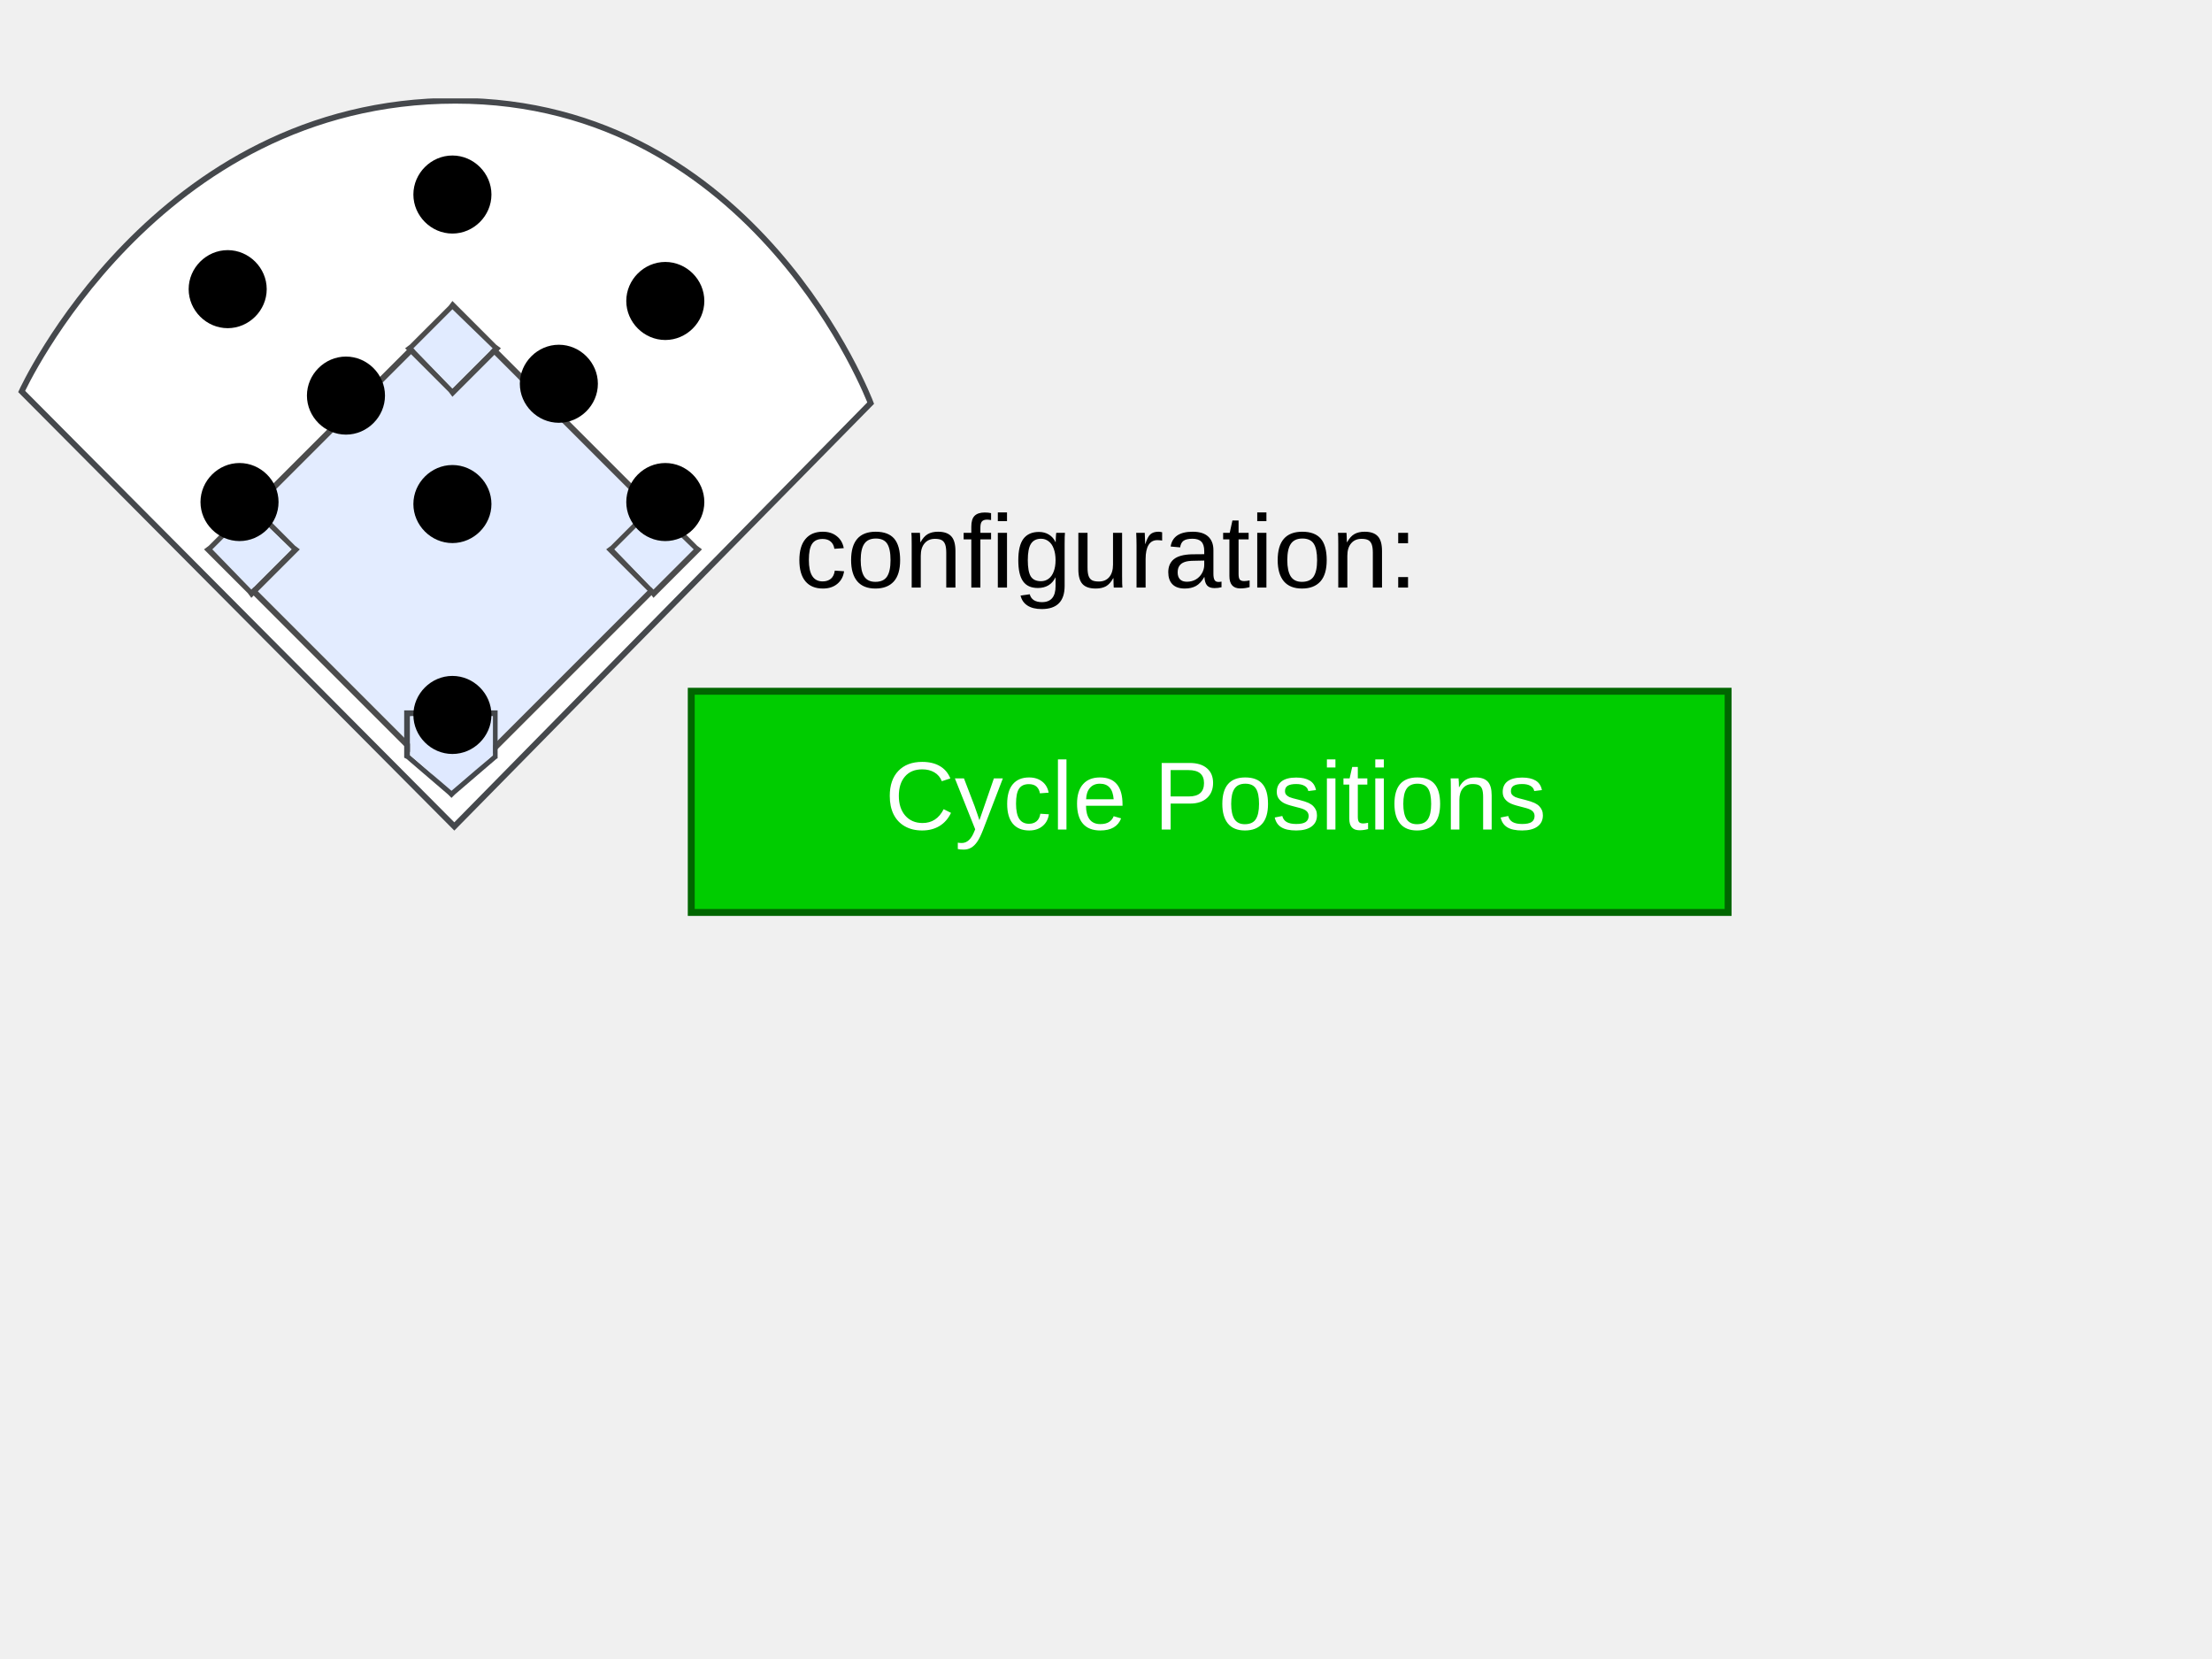
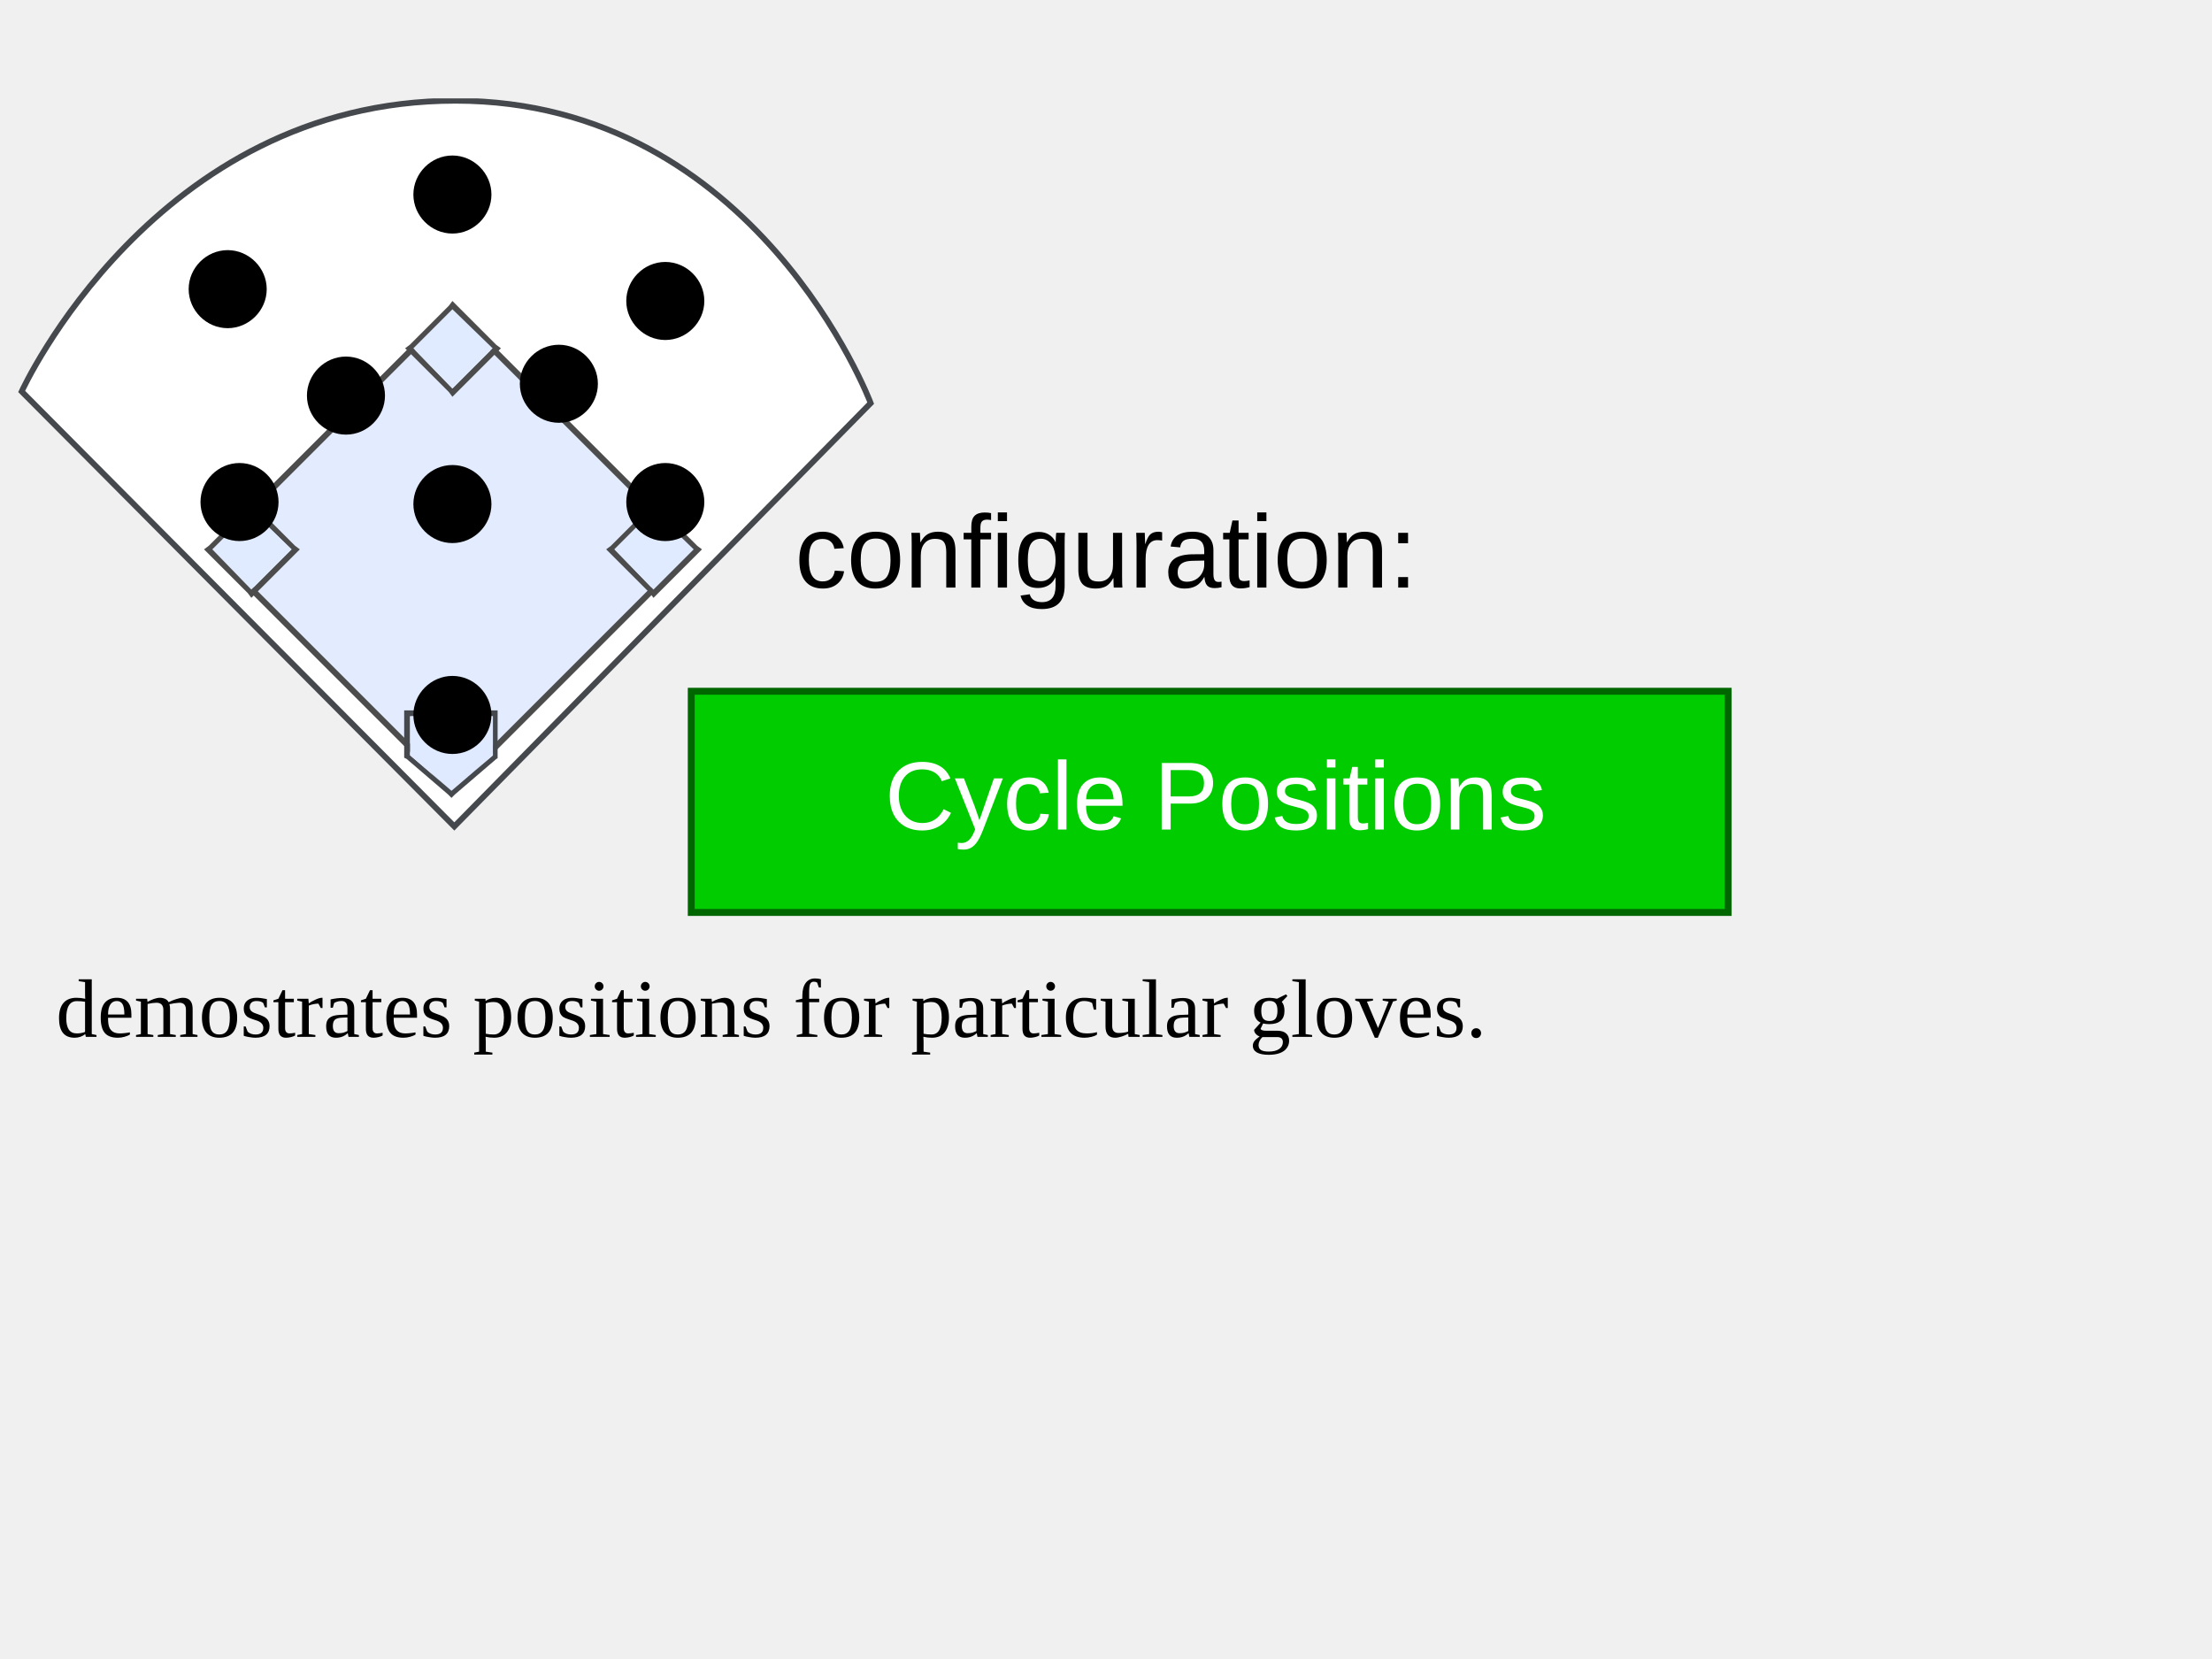
<svg xmlns="http://www.w3.org/2000/svg" xmlns:xlink="http://www.w3.org/1999/xlink" version="1.0" id="default" x="0px" y="0px" width="320px" height="240px" viewBox="0 0 320 240" enable-background="new 0 0 320 240" xml:space="default">
+   <text y="150" x="8.1">demostrates positions for particular gloves.</text>
  <symbol id="bases" viewBox="0 -8.1 8.1 8.1">
    <g>
      <path fill="#4C4C4C" d="M4-0.7L7.4-4L4-7.4L0.7-4L4-0.7 M4,0L3.7-0.4L0.4-3.7L0-4l0.4-0.4l3.3-3.3L4-8.1l0.4,0.4l3.3,3.3L8.1-4      L7.7-3.7L4.4-0.4L4,0L4,0z" />
      <polygon fill="#E1EBFF" points="4,-7.4 0.7,-4 4,-0.7 7.4,-4   " />
    </g>
    <polygon display="none" fill="none" points="-0.5,-0.5 8.5,-0.5 8.5,-7.5 -0.5,-7.5  " />
  </symbol>
  <symbol id="field" viewBox="0.3 -62.8 73.6 63">
    <g>
      <path fill="#FFFFFF" d="M73.6-26L37.8-62.4L0.6-25c0,0,11.4,25,37.3,25S73.6-26,73.6-26z" />
      <path fill="none" stroke="#45484C" stroke-width="0.5" d="M73.6-26L37.8-62.4L0.6-25c0,0,11.4,25,37.3,25S73.6-26,73.6-26z" />
    </g>
    <polygon display="none" fill="none" points="-0.5,-0.5 74.5,-0.5 74.5,-62.5 -0.5,-62.5  " />
  </symbol>
  <symbol id="fielding_position" viewBox="-0.5 -8.3 9 8.6">
    <g>
      <path d="M7.3-4c0-1.8-1.5-3.3-3.3-3.3C2.2-7.3,0.7-5.8,0.7-4c0,1.8,1.5,3.3,3.3,3.3C5.8-0.7,7.3-2.2,7.3-4z" />
    </g>
  </symbol>
  <symbol id="home_plate_1_" viewBox="-4 -3.7 7.9 7.5">
    <g id="bases_1_">
      <g>
        <path fill="#45484C" d="M3.5,3.2v-3.3L0-3.1l-3.5,3v3.3H3.5 M4,3.7H3.5h-6.9H-4V3.2v-3.3v-0.2l0.2-0.1l3.5-3L0-3.7l0.3,0.3l3.5,3       L4-0.3v0.2v3.3V3.7L4,3.7z" />
        <polygon fill="#DFE9FF" points="3.5,3.2 3.5,-0.1 0,-3.1 -3.5,-0.1 -3.5,3.2" />
      </g>
    </g>
  </symbol>
  <symbol id="infield" viewBox="-0.7 -40.7 41.4 41.4">
    <g>
      <polygon fill="none" stroke="#4C4C4C" points="20,-40 0,-20 20,0 40,-20" />
      <polygon fill="#E3ECFF" points="20,-40 0,-20 20,0 40,-20" />
    </g>
    <polygon display="none" fill="none" points="-1.5,0.5 41.5,0.5 41.5,-40.5 -1.5,-40.5" />
  </symbol>
  <symbol id="mound" viewBox="-7.5 -1.5 15 2.7">
    <g>
      <path fill="none" d="M6.8-1.2C6.3,0.2,3.5,1.2,0,1.2s-6.3-1-6.8-2.4H6.8z" />
    </g>
    <polygon display="none" fill="none" points="-7.5,0.5 7.5,0.5 7.5,-1.5 -7.5,-1.5" />
  </symbol>
  <symbol id="pitchers_rubber_1_" viewBox="-0.5 -1.5 4 1">
    <polygon fill="none" points="3.5,-1.5 -0.5,-1.5 -0.5,-0.5 3.5,-0.5" />
    <polygon display="none" fill="none" points="-0.5,-0.5 3.5,-0.5 3.5,-1.5 -0.5,-1.5" />
  </symbol>
  <g id="whole_field">
    <use xlink:href="#field" width="73.6" height="63" id="XMLID_2_" x="0.3" y="-62.8" transform="matrix(1.6825 0 0 -1.6825 2.1255 14.5703)" overflow="visible" />
    <use xlink:href="#infield" width="41.4" height="41.4" x="-0.7" y="-40.7" transform="matrix(1.711 0 0 -1.711 31.2275 45.251)" overflow="visible" />
    <use xlink:href="#bases" width="8.1" height="8.1" y="-8.1" transform="matrix(1.711 0 0 -1.711 87.6919 72.6289)" overflow="visible" />
    <use xlink:href="#bases" width="8.1" height="8.1" y="-8.1" transform="matrix(1.711 0 0 -1.711 29.5156 72.6289)" overflow="visible" />
    <use xlink:href="#mound" width="15" height="2.7" x="-7.5" y="-1.5" transform="matrix(1.711 0 0 -1.711 65.4487 79.4717)" overflow="visible" />
    <use xlink:href="#pitchers_rubber_1_" width="4" height="1" id="pitchers_rubber" x="-0.5" y="-1.5" transform="matrix(1.711 0 0 -1.711 62.7368 77.7617)" overflow="visible" />
    <use xlink:href="#home_plate_1_" width="7.9" height="7.5" id="home_plate" x="-4" y="-3.7" transform="matrix(1.711 0 0 -1.711 65.3149 109.0977)" overflow="visible" />
    <use xlink:href="#bases" width="8.1" height="8.1" y="-8.1" transform="matrix(1.711 0 0 -1.711 58.604 43.541)" overflow="visible" />
  </g>
  <use xlink:href="#fielding_position" width="9" height="8.6" id="pitcher" x="-0.5" y="-8.3" transform="matrix(1.711 0 0 -1.711 58.604 66.0742)" overflow="visible" />
  <use xlink:href="#fielding_position" width="9" height="8.6" id="catcher" x="-0.5" y="-8.3" transform="matrix(1.711 0 0 -1.711 58.604 96.584)" overflow="visible" />
  <use xlink:href="#fielding_position" width="9" height="8.6" id="first_base" x="-0.5" y="-8.3" transform="matrix(1.711 0 0 -1.711 89.4023 65.7842)" overflow="visible" />
  <use xlink:href="#fielding_position" width="9" height="8.6" id="third_base" x="-0.5" y="-8.3" transform="matrix(1.711 0 0 -1.711 27.8052 65.7842)" overflow="visible" />
  <use xlink:href="#fielding_position" width="9" height="8.6" id="second_base" x="-0.5" y="-8.3" transform="matrix(1.711 0 0 -1.711 74.0039 48.6738)" overflow="visible" />
  <use xlink:href="#fielding_position" width="9" height="8.6" id="short_stop" x="-0.5" y="-8.3" transform="matrix(1.711 0 0 -1.711 43.2046 50.3848)" overflow="visible" />
  <use xlink:href="#fielding_position" width="9" height="8.6" id="left_field" x="-0.5" y="-8.3" transform="matrix(1.711 0 0 -1.711 26.0942 34.9863)" overflow="visible" />
  <use xlink:href="#fielding_position" width="9" height="8.6" id="center_field" x="-0.5" y="-8.3" transform="matrix(1.711 0 0 -1.711 58.604 21.2979)" overflow="visible" />
  <use xlink:href="#fielding_position" width="9" height="8.6" id="right_field" x="-0.5" y="-8.3" transform="matrix(1.711 0 0 -1.711 89.4023 36.6963)" overflow="visible" />
  <g id="cycle_positions_button" transform="matrix(1 0 0 1 0 45)">
    <rect x="100" y="55" height="32" width="150" style="stroke:#006600; fill: #00cc00" />
    <text font-family="Arial" font-size="14" x="128" y="75" style="stroke: none; fill: #FFFFFF;">Cycle Positions</text>
  </g>
  <text id="current_position_configuration_readout" x="115" y="85" font-family="Arial" font-size="15" style="stroke: none; fill: #000000; text-align:center;">configuration:</text>
</svg>
